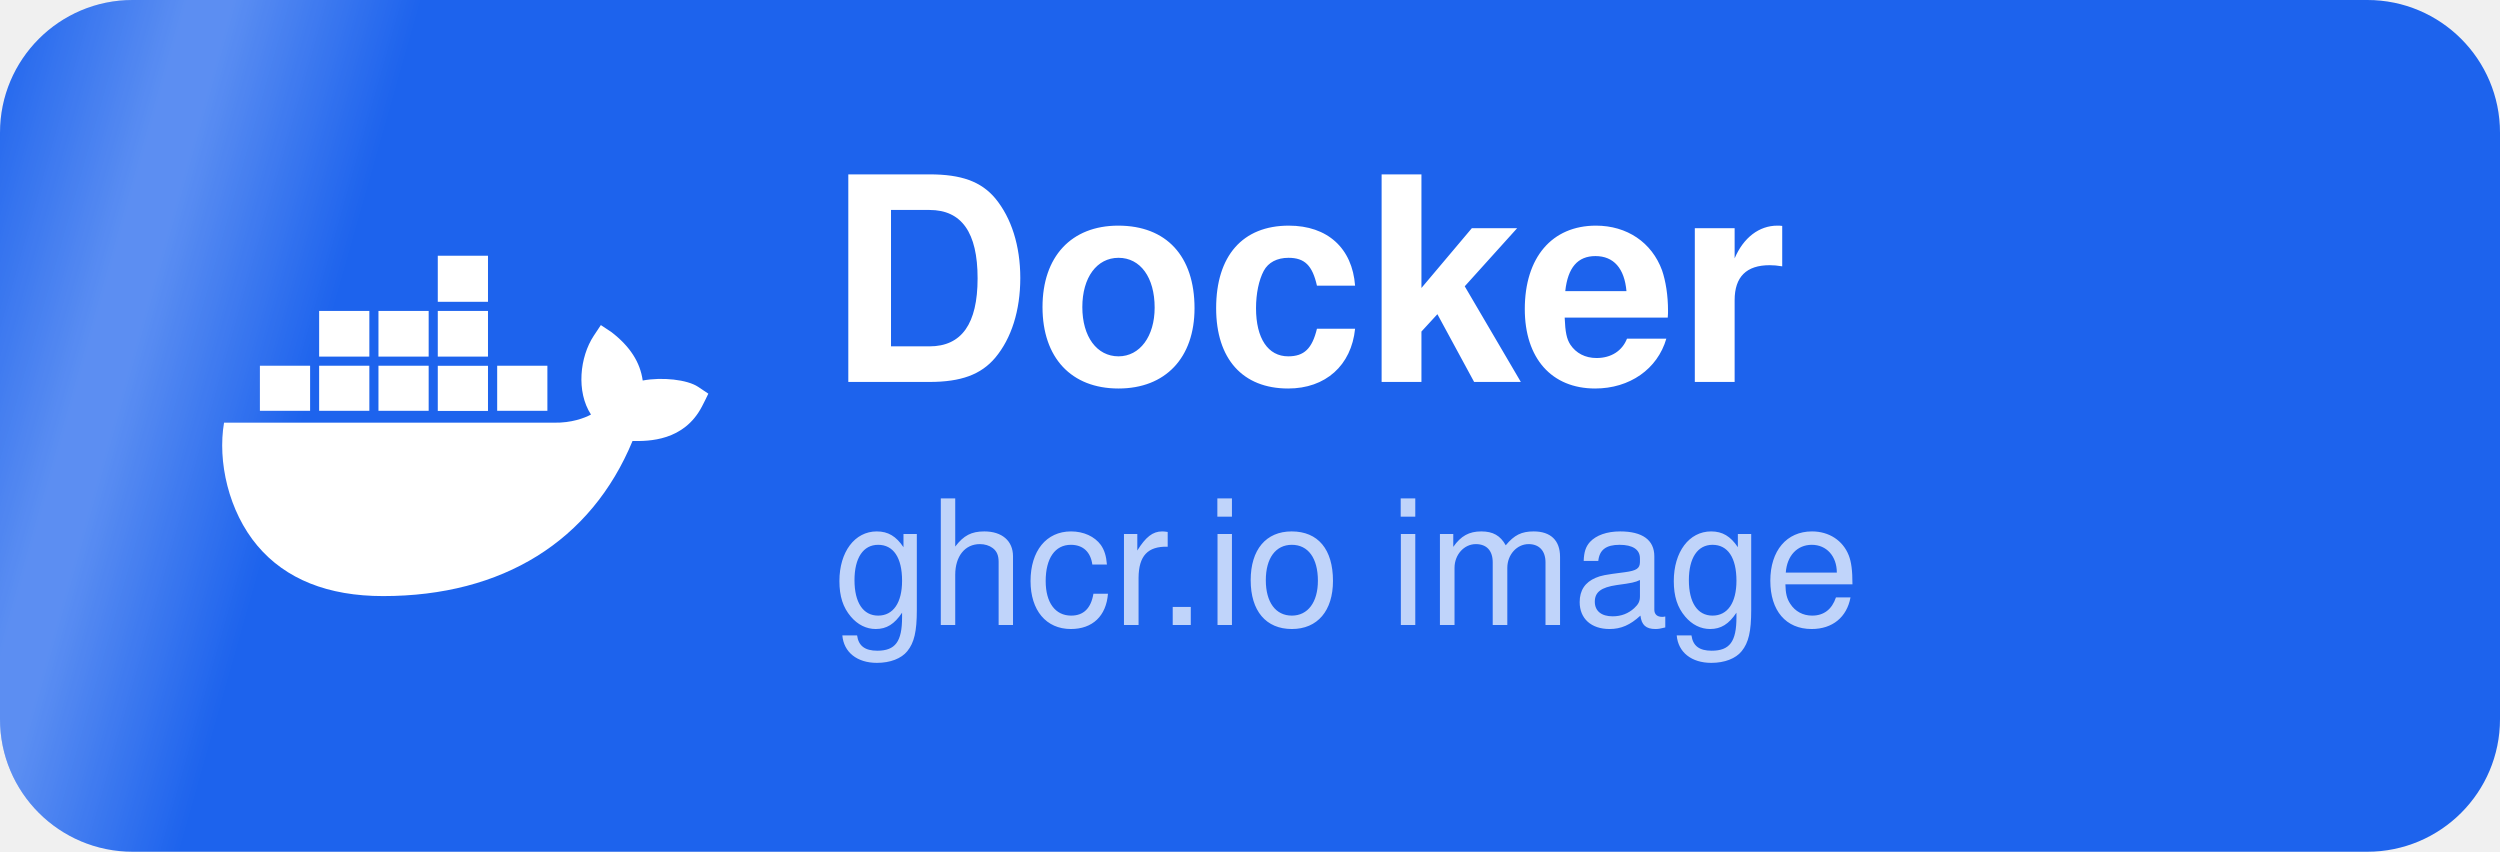
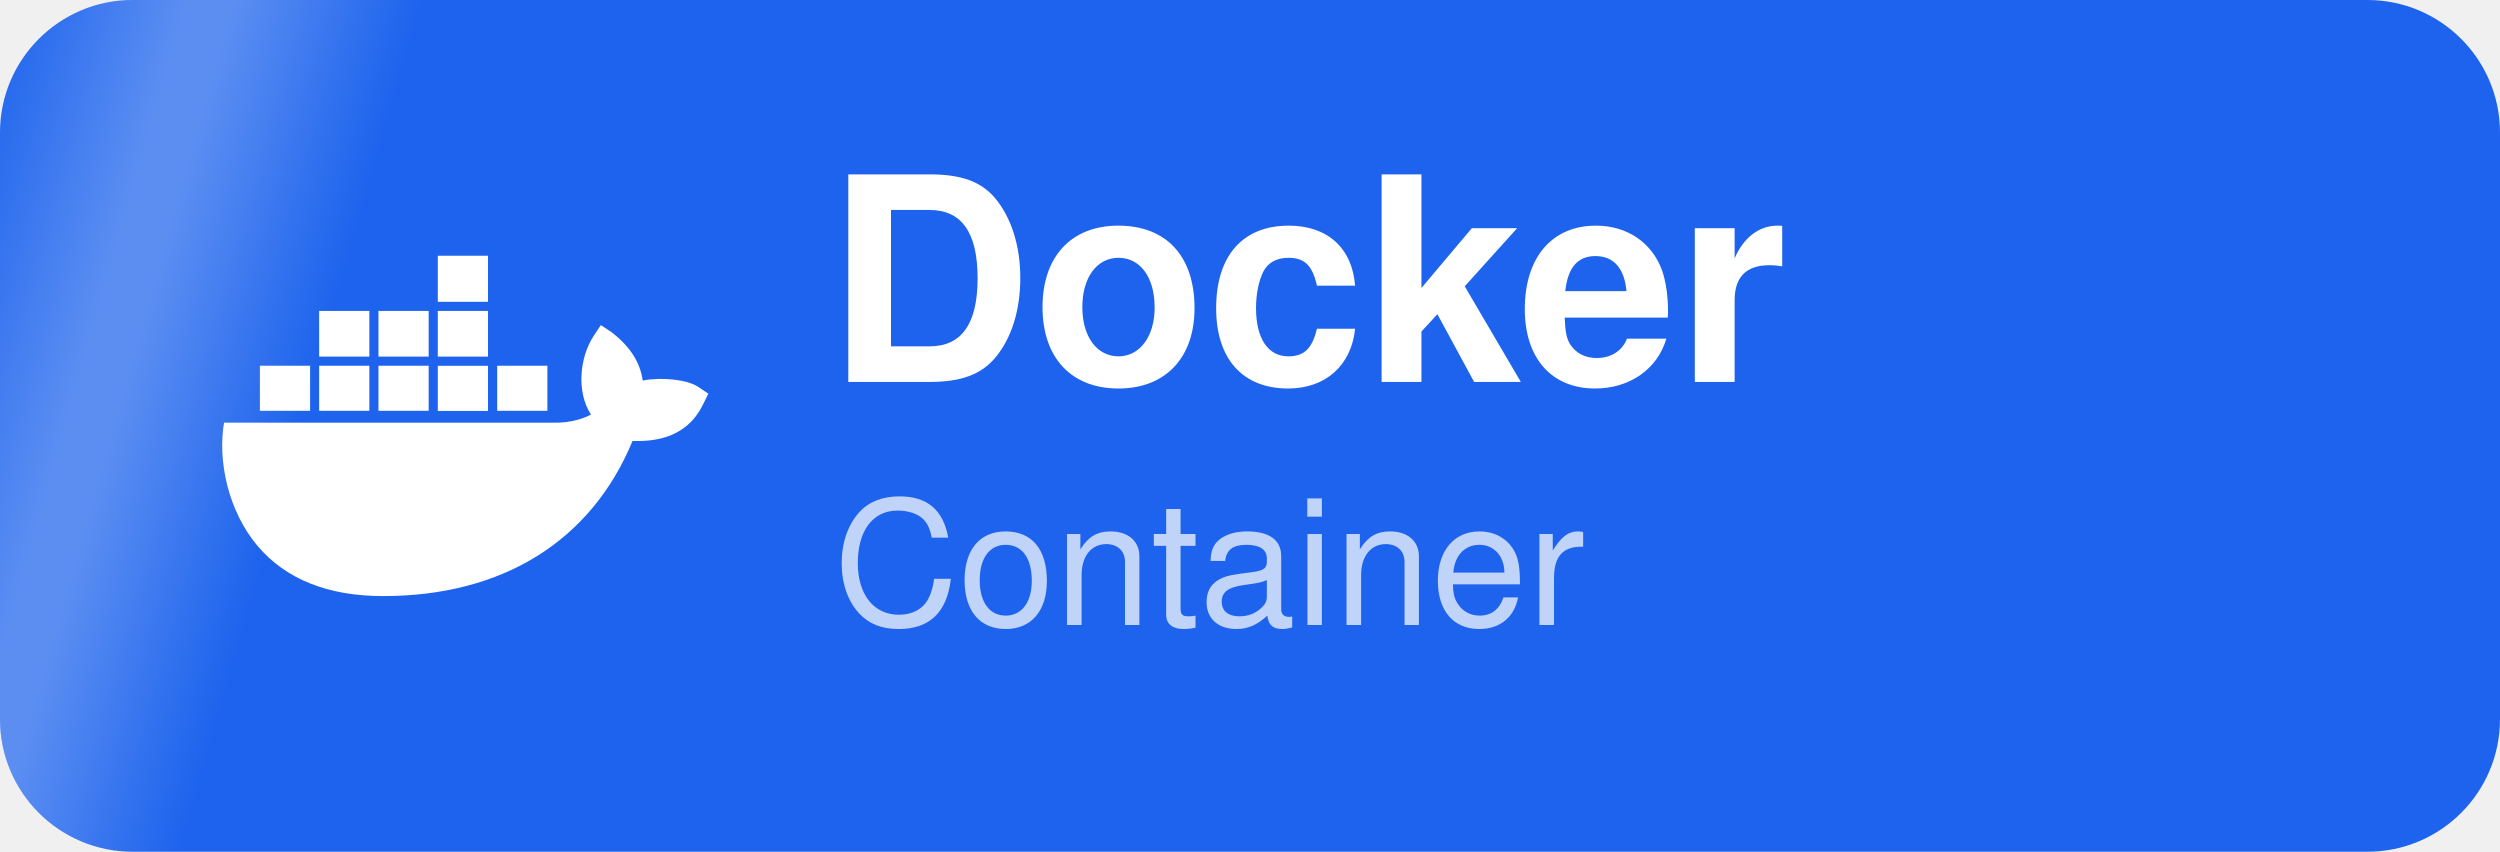
- <svg xmlns="http://www.w3.org/2000/svg" viewBox="0 0 720.0 245.3" width="720.0" height="245.3" role="img" aria-label="The container image on ghcr.io">
+ <svg xmlns="http://www.w3.org/2000/svg" viewBox="0 0 720 245.3" width="720" height="245.3" role="img" aria-label="Run it with Docker">
  <defs>
    <clipPath id="edge">
-       <rect x="0" y="0" width="720.0" height="245.3" rx="38.2" ry="38.2" />
+       <path d="M38.2,0 H681.8 A38.2,38.2 0 0 1 720,38.2 V207.1 A38.2,38.2 0 0 1 681.8,245.3 H38.2 A38.2,38.2 0 0 1 0,207.1 V38.2 A38.2,38.2 0 0 1 38.2,0 Z" />
    </clipPath>
    <linearGradient id="sheen" x1="0" y1="0" x2="1" y2="0">
      <stop offset="0" stop-color="#fff" stop-opacity="0" />
      <stop offset="0.45" stop-color="#fff" stop-opacity="0.28" />
      <stop offset="0.55" stop-color="#fff" stop-opacity="0.28" />
      <stop offset="1" stop-color="#fff" stop-opacity="0" />
    </linearGradient>
  </defs>
  <style>
    @keyframes pass {
      0%       { transform: translateX(-226.6px); }
-       12.89%   { transform: translateX(946.6px); }
+       14.08%   { transform: translateX(946.6px); }
      100%     { transform: translateX(946.6px); }
    }
-     .band { animation: pass 9.861s linear 6.241s infinite backwards; }
+     .band { animation: pass 9.028s linear 3.330s infinite backwards; }
    @media (prefers-reduced-motion: reduce) {
      .band { animation: none; opacity: 0; }
    }
  </style>
-   <rect width="720.0" height="245.3" rx="38.2" ry="38.2" fill="#1d63ed" />
+   <path d="M38.2,0 H681.8 A38.2,38.2 0 0 1 720,38.2 V207.1 A38.2,38.2 0 0 1 681.8,245.3 H38.2 A38.2,38.2 0 0 1 0,207.1 V38.2 A38.2,38.2 0 0 1 38.2,0 Z" fill="#1d63ed" />
  <g transform="translate(64.0 66.65) scale(0.21875)" fill="#ffffff">
    <path d="M349.9 236.3h-66.1v-59.4h66.1v59.4zm0-204.3h-66.1v60.7h66.1V32zm78.2 144.8H362v59.4h66.1v-59.4zm-156.3-72.1h-66.1v60.1h66.1v-60.1zm78.1 0h-66.1v60.1h66.1v-60.1zm276.8 100c-14.4-9.7-47.6-13.2-73.1-8.4-3.3-24-16.7-44.9-41.1-63.7l-14-9.3-9.3 14c-18.4 27.8-23.4 73.6-3.7 103.8-8.7 4.7-25.8 11.1-48.4 10.7H2.4c-8.7 50.8 5.8 116.8 44 162.1 37.1 43.9 92.7 66.2 165.4 66.2 157.4 0 273.9-72.5 328.4-204.2 21.4.4 67.6.1 91.3-45.2 1.5-2.5 6.6-13.2 8.5-17.1l-13.3-8.9zm-511.1-27.9h-66v59.4h66.1v-59.4zm78.1 0h-66.1v59.4h66.1v-59.4zm78.1 0h-66.1v59.4h66.1v-59.4zm-78.1-72.1h-66.1v60.1h66.1v-60.1z" />
  </g>
  <text x="238" y="110" font-family="-apple-system, BlinkMacSystemFont, 'Segoe UI', Helvetica, Arial, sans-serif" font-size="82" font-weight="700" fill="#ffffff">Docker</text>
-   <text x="240" y="180" font-family="-apple-system, BlinkMacSystemFont, 'Segoe UI', Helvetica, Arial, sans-serif" font-size="50" font-weight="400" fill="#ffffff" fill-opacity="0.72">ghcr.io image</text>
+   <text x="240" y="180" font-family="-apple-system, BlinkMacSystemFont, 'Segoe UI', Helvetica, Arial, sans-serif" font-size="50" font-weight="400" fill="#ffffff" fill-opacity="0.72">Container</text>
  <g clip-path="url(#edge)">
    <g class="band">
      <rect x="0" y="-60" width="121.8" height="365.3" fill="url(#sheen)" transform="skewX(-16)" />
    </g>
  </g>
</svg>
